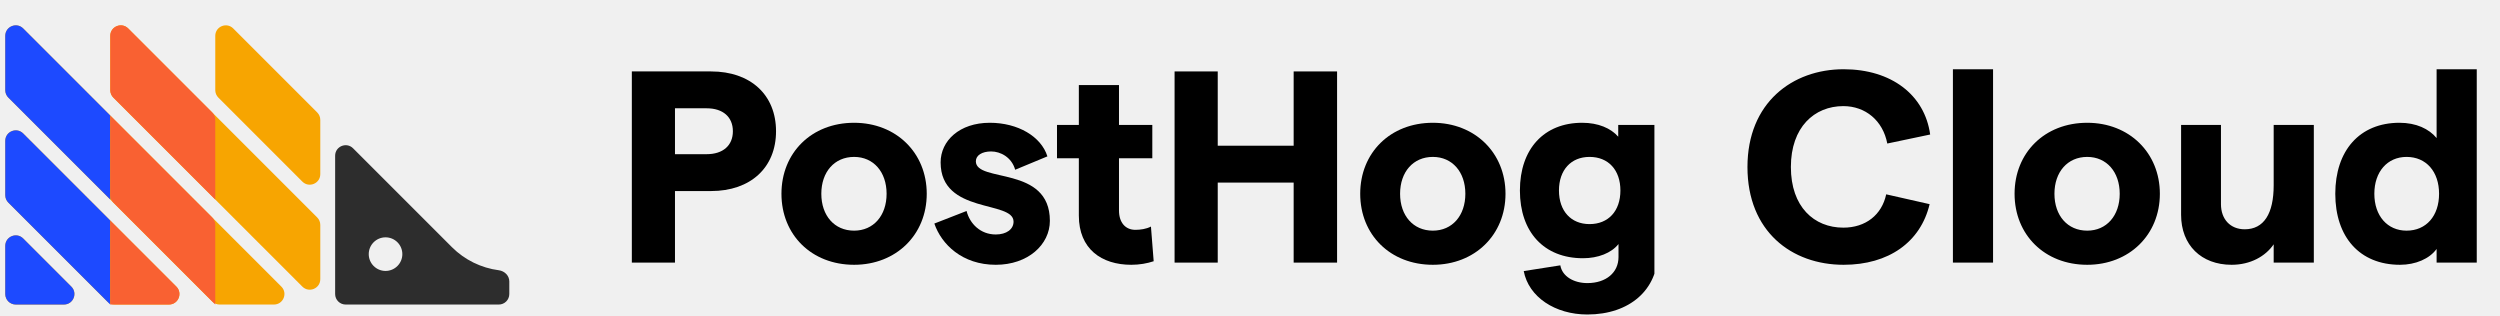
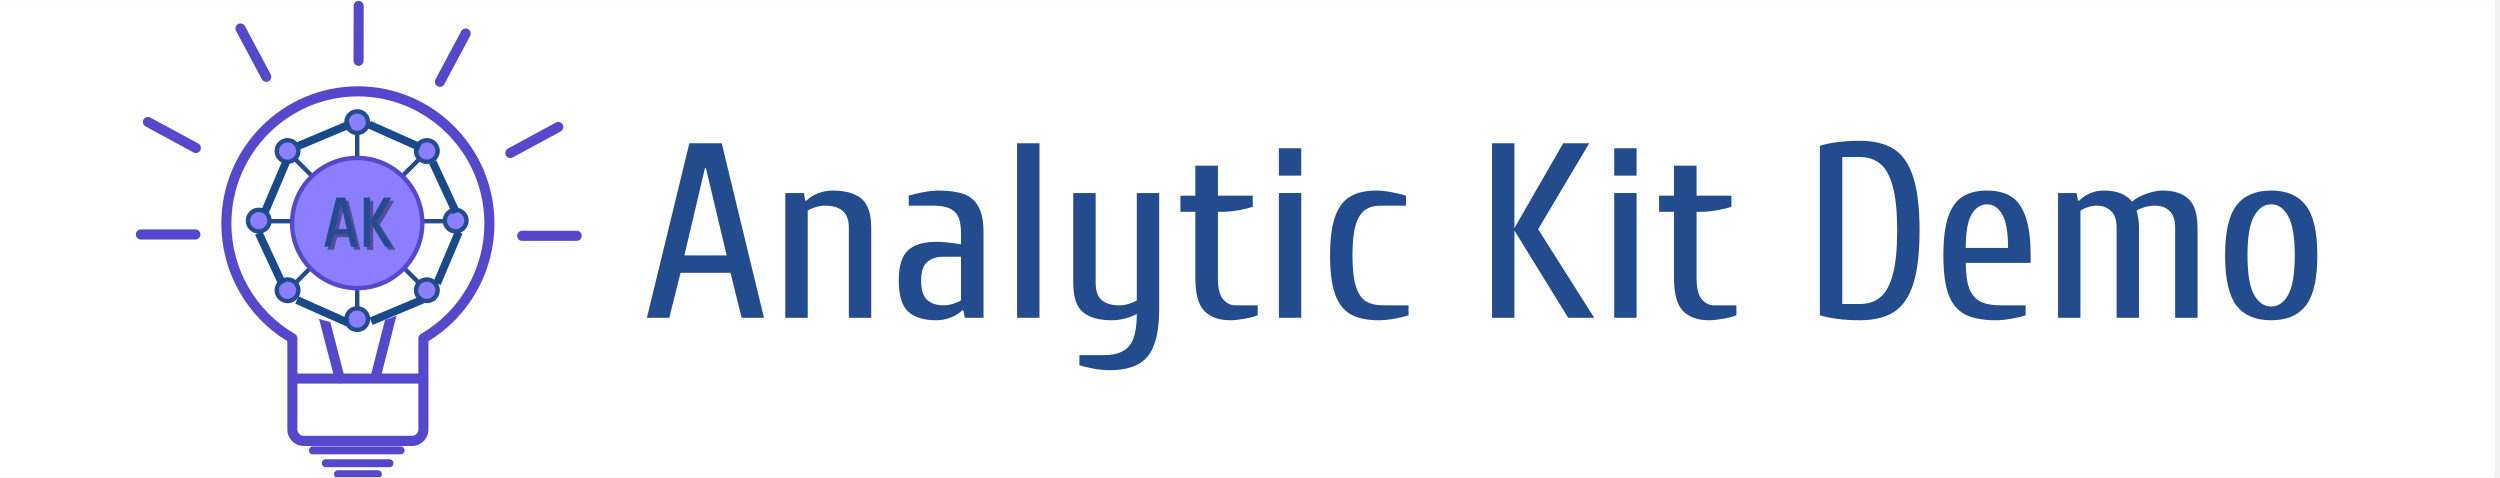
- <svg xmlns="http://www.w3.org/2000/svg" width="238" height="30" viewBox="0 0 238 30" fill="none">
-   <g clip-path="url(#clip0)">
-     <g clip-path="url(#clip1)">
-       <path d="M11.391 17.206C11.023 17.943 9.971 17.943 9.603 17.206L8.721 15.443C8.58 15.162 8.58 14.83 8.721 14.549L9.603 12.786C9.971 12.049 11.023 12.049 11.391 12.786L12.273 14.549C12.414 14.83 12.414 15.162 12.273 15.443L11.391 17.206Z" fill="#1D4AFF" />
-       <path d="M11.391 27.203C11.023 27.94 9.971 27.94 9.603 27.203L8.721 25.44C8.58 25.159 8.58 24.827 8.721 24.546L9.603 22.783C9.971 22.046 11.023 22.046 11.391 22.783L12.273 24.546C12.414 24.827 12.414 25.159 12.273 25.44L11.391 27.203Z" fill="#1D4AFF" />
-       <path d="M0.5 23.408C0.5 22.517 1.577 22.071 2.207 22.701L6.79 27.285C7.42 27.915 6.974 28.992 6.083 28.992H1.5C0.948 28.992 0.5 28.544 0.5 27.992V23.408ZM0.5 18.58C0.5 18.846 0.605 19.1 0.793 19.288L10.204 28.699C10.392 28.886 10.646 28.992 10.911 28.992H16.08C16.971 28.992 17.418 27.915 16.788 27.285L2.207 12.704C1.577 12.074 0.5 12.52 0.5 13.411V18.58ZM0.5 8.583C0.5 8.849 0.605 9.103 0.793 9.29L20.201 28.699C20.389 28.886 20.643 28.992 20.908 28.992H26.077C26.968 28.992 27.415 27.915 26.785 27.285L2.207 2.707C1.577 2.077 0.5 2.523 0.5 3.414V8.583ZM10.497 8.583C10.497 8.849 10.602 9.103 10.79 9.29L28.784 27.285C29.414 27.915 30.491 27.468 30.491 26.577V21.408C30.491 21.143 30.386 20.889 30.198 20.701L12.204 2.707C11.574 2.077 10.497 2.523 10.497 3.414V8.583ZM22.201 2.707C21.571 2.077 20.494 2.523 20.494 3.414V8.583C20.494 8.849 20.599 9.103 20.787 9.29L28.784 17.288C29.414 17.918 30.491 17.471 30.491 16.58V11.411C30.491 11.146 30.386 10.892 30.198 10.704L22.201 2.707Z" fill="#F7A501" />
-       <path d="M43.025 23.531L33.612 14.118C32.982 13.488 31.905 13.934 31.905 14.825V27.992C31.905 28.544 32.353 28.992 32.905 28.992H47.486C48.038 28.992 48.486 28.544 48.486 27.992V26.793C48.486 26.24 48.036 25.799 47.488 25.728C45.808 25.509 44.236 24.741 43.025 23.531ZM36.704 25.793C35.821 25.793 35.104 25.076 35.104 24.193C35.104 23.31 35.821 22.594 36.704 22.594C37.587 22.594 38.303 23.31 38.303 24.193C38.303 25.076 37.587 25.793 36.704 25.793Z" fill="#2D2D2D" />
-       <path d="M0.5 27.992C0.5 28.544 0.948 28.992 1.5 28.992H6.083C6.974 28.992 7.42 27.915 6.79 27.285L2.207 22.701C1.577 22.071 0.5 22.517 0.5 23.408V27.992Z" fill="#1D4AFF" />
-       <path d="M10.497 10.997L2.207 2.707C1.577 2.077 0.5 2.523 0.5 3.414V8.583C0.5 8.849 0.605 9.103 0.793 9.29L10.497 18.995V10.997Z" fill="#1D4AFF" />
-       <path d="M2.207 12.704C1.577 12.074 0.5 12.52 0.5 13.411V18.58C0.5 18.846 0.605 19.1 0.793 19.288L10.497 28.992V20.994L2.207 12.704Z" fill="#1D4AFF" />
-       <path d="M20.494 11.411C20.494 11.146 20.389 10.892 20.201 10.704L12.204 2.707C11.574 2.077 10.497 2.523 10.497 3.414V8.583C10.497 8.849 10.602 9.103 10.79 9.29L20.494 18.995V11.411Z" fill="#F96132" />
-       <path d="M10.497 28.992H16.081C16.971 28.992 17.418 27.915 16.788 27.285L10.497 20.994V28.992Z" fill="#F96132" />
-       <path d="M10.497 10.997V18.58C10.497 18.846 10.602 19.1 10.79 19.288L20.494 28.992V21.408C20.494 21.143 20.389 20.889 20.201 20.701L10.497 10.997Z" fill="#F96132" />
-     </g>
-     <path d="M60.15 25H64.258V18.188H67.69C71.46 18.188 73.878 15.952 73.878 12.494C73.878 9.036 71.46 6.8 67.69 6.8H60.15V25ZM64.258 14.678V10.31H67.274C68.834 10.31 69.77 11.142 69.77 12.494C69.77 13.846 68.834 14.678 67.274 14.678H64.258Z" fill="black" />
-     <path d="M81.31 25.208C85.314 25.208 88.226 22.348 88.226 18.448C88.226 14.548 85.314 11.688 81.31 11.688C77.254 11.688 74.394 14.548 74.394 18.448C74.394 22.348 77.254 25.208 81.31 25.208ZM78.19 18.448C78.19 16.368 79.438 14.938 81.31 14.938C83.156 14.938 84.404 16.368 84.404 18.448C84.404 20.528 83.156 21.958 81.31 21.958C79.438 21.958 78.19 20.528 78.19 18.448Z" fill="black" />
-     <path d="M94.799 25.208C97.868 25.208 99.948 23.284 99.948 21.022C99.948 15.718 92.901 17.434 92.901 15.354C92.901 14.782 93.499 14.418 94.358 14.418C95.242 14.418 96.308 14.964 96.645 16.16L99.713 14.886C99.115 12.988 96.906 11.688 94.228 11.688C91.341 11.688 89.547 13.404 89.547 15.458C89.547 20.424 96.49 19.046 96.49 21.1C96.49 21.828 95.814 22.322 94.799 22.322C93.344 22.322 92.329 21.308 92.017 20.086L88.95 21.282C89.626 23.258 91.602 25.208 94.799 25.208Z" fill="black" />
-     <path d="M109.83 24.87L109.57 21.568C109.128 21.802 108.556 21.88 108.088 21.88C107.152 21.88 106.528 21.204 106.528 20.034V15.068H109.7V11.896H106.528V8.1H102.706V11.896H100.626V15.068H102.706V20.528C102.706 23.7 104.864 25.208 107.698 25.208C108.478 25.208 109.206 25.078 109.83 24.87Z" fill="black" />
-     <path d="M123.156 6.8V13.872H115.928V6.8H111.82V25H115.928V17.382H123.156V25H127.29V6.8H123.156Z" fill="black" />
-     <path d="M136.408 25.208C140.412 25.208 143.324 22.348 143.324 18.448C143.324 14.548 140.412 11.688 136.408 11.688C132.352 11.688 129.492 14.548 129.492 18.448C129.492 22.348 132.352 25.208 136.408 25.208ZM133.288 18.448C133.288 16.368 134.536 14.938 136.408 14.938C138.254 14.938 139.502 16.368 139.502 18.448C139.502 20.528 138.254 21.958 136.408 21.958C134.536 21.958 133.288 20.528 133.288 18.448Z" fill="black" />
-     <path d="M150.701 24.584C152.131 24.584 153.405 24.09 154.081 23.232V24.48C154.081 25.936 152.911 26.95 151.117 26.95C149.843 26.95 148.725 26.326 148.543 25.26L145.059 25.806C145.527 28.276 148.049 29.94 151.117 29.94C155.147 29.94 157.825 27.574 157.825 24.064V11.896H154.055V13.014C153.353 12.208 152.157 11.688 150.623 11.688C146.983 11.688 144.695 14.184 144.695 18.136C144.695 22.088 146.983 24.584 150.701 24.584ZM148.413 18.136C148.413 16.186 149.557 14.938 151.325 14.938C153.119 14.938 154.263 16.186 154.263 18.136C154.263 20.086 153.119 21.334 151.325 21.334C149.557 21.334 148.413 20.086 148.413 18.136Z" fill="black" />
-   </g>
-   <path d="M175.51 25.208C179.8 25.208 182.842 23.05 183.7 19.436L179.566 18.5C179.15 20.45 177.616 21.672 175.484 21.672C172.702 21.672 170.492 19.696 170.492 15.9C170.492 12.104 172.728 10.102 175.484 10.102C177.59 10.102 179.254 11.48 179.67 13.664L183.752 12.806C183.232 9.036 180.06 6.592 175.51 6.592C170.648 6.592 166.358 9.764 166.358 15.9C166.358 22.036 170.57 25.208 175.51 25.208ZM185.917 25H189.739V6.592H185.917V25ZM198.703 25.208C202.707 25.208 205.619 22.348 205.619 18.448C205.619 14.548 202.707 11.688 198.703 11.688C194.647 11.688 191.787 14.548 191.787 18.448C191.787 22.348 194.647 25.208 198.703 25.208ZM195.583 18.448C195.583 16.368 196.831 14.938 198.703 14.938C200.549 14.938 201.797 16.368 201.797 18.448C201.797 20.528 200.549 21.958 198.703 21.958C196.831 21.958 195.583 20.528 195.583 18.448ZM220.276 11.896H216.454V17.642C216.454 20.346 215.518 21.828 213.698 21.828C212.32 21.828 211.436 20.866 211.436 19.436V11.896H207.64V20.45C207.64 23.336 209.564 25.208 212.45 25.208C214.244 25.208 215.674 24.402 216.454 23.258V25H220.276V11.896ZM228.481 25.208C229.963 25.208 231.289 24.636 231.965 23.7V25H235.787V6.592H231.965V13.144C231.237 12.26 230.015 11.688 228.429 11.688C224.633 11.688 222.319 14.34 222.319 18.448C222.319 22.556 224.633 25.208 228.481 25.208ZM226.037 18.448C226.037 16.342 227.285 14.938 229.105 14.938C230.977 14.938 232.199 16.342 232.199 18.448C232.199 20.554 230.977 21.958 229.105 21.958C227.285 21.958 226.037 20.554 226.037 18.448Z" fill="black" />
+ <svg xmlns="http://www.w3.org/2000/svg" width="314" zoomAndPan="magnify" viewBox="0 0 235.5 45" height="60" preserveAspectRatio="xMidYMid meet" version="1.0">
  <defs>
-     <clipPath id="clip0">
-       <rect width="157" height="30" fill="white" transform="translate(0.5)" />
-     </clipPath>
-     <clipPath id="clip1">
-       <rect width="50" height="30" fill="white" transform="translate(0.5)" />
+     <g />
+     <clipPath id="e8af2179a1">
+       <path d="M 0 0.047 L 235 0.047 L 235 44.953 L 0 44.953 Z M 0 0.047 " clip-rule="nonzero" />
+     </clipPath>
+     <clipPath id="eb86e8af87">
+       <path d="M 31.516 26.43 L 36.016 26.43 L 36.016 30.93 L 31.516 30.93 Z M 31.516 26.43 " clip-rule="nonzero" />
+     </clipPath>
+     <clipPath id="107fb3db5c">
+       <path d="M 20 8 L 47 8 L 47 42.047 L 20 42.047 Z M 20 8 " clip-rule="nonzero" />
+     </clipPath>
+     <clipPath id="e7185ad909">
+       <path d="M 12.797 21 L 19 21 L 19 23 L 12.797 23 Z M 12.797 21 " clip-rule="nonzero" />
+     </clipPath>
+     <clipPath id="80fb57751d">
+       <path d="M 48 21 L 54.797 21 L 54.797 23 L 48 23 Z M 48 21 " clip-rule="nonzero" />
+     </clipPath>
+     <clipPath id="5a88be25d6">
+       <path d="M 33 0.047 L 35 0.047 L 35 7 L 33 7 Z M 33 0.047 " clip-rule="nonzero" />
+     </clipPath>
+     <clipPath id="bf85e50d8a">
+       <path d="M 23.188 10.32 L 43.438 10.32 L 43.438 30.57 L 23.188 30.57 Z M 23.188 10.32 " clip-rule="nonzero" />
+     </clipPath>
+     <clipPath id="d73200ac6d">
+       <path d="M 32 10.285 L 35 10.285 L 35 13 L 32 13 Z M 32 10.285 " clip-rule="nonzero" />
+     </clipPath>
+     <clipPath id="fa2ccea2d6">
+       <path d="M 32 29 L 35 29 L 35 31.285 L 32 31.285 Z M 32 29 " clip-rule="nonzero" />
+     </clipPath>
+     <clipPath id="1e3cb5fd0c">
+       <path d="M 32 28 L 35 28 L 35 31.285 L 32 31.285 Z M 32 28 " clip-rule="nonzero" />
+     </clipPath>
+     <clipPath id="d1ada575dc">
+       <path d="M 41 19 L 44.148 19 L 44.148 23 L 41 23 Z M 41 19 " clip-rule="nonzero" />
+     </clipPath>
+     <clipPath id="f6f1799c91">
+       <path d="M 23.148 19 L 26 19 L 26 22 L 23.148 22 Z M 23.148 19 " clip-rule="nonzero" />
+     </clipPath>
+     <clipPath id="abd157ec16">
+       <path d="M 23.148 19 L 26 19 L 26 23 L 23.148 23 Z M 23.148 19 " clip-rule="nonzero" />
+     </clipPath>
+     <clipPath id="94868a7fe3">
+       <path d="M 30 43 L 38 43 L 38 44.953 L 30 44.953 Z M 30 43 " clip-rule="nonzero" />
+     </clipPath>
+     <clipPath id="772c7a8350">
+       <path d="M 31 44 L 36 44 L 36 44.953 L 31 44.953 Z M 31 44 " clip-rule="nonzero" />
+     </clipPath>
+     <clipPath id="16779e5b08">
+       <path d="M 28.43 15.82 L 38.93 15.82 L 38.93 26.32 L 28.43 26.32 Z M 28.43 15.82 " clip-rule="nonzero" />
    </clipPath>
  </defs>
+   <g clip-path="url(#e8af2179a1)">
+     <path fill="#ffffff" d="M 0 0.047 L 235.5 0.047 L 235.5 45.047 L 0 45.047 Z M 0 0.047 " fill-opacity="1" fill-rule="nonzero" />
+     <path fill="#ffffff" d="M 0 0.047 L 235.5 0.047 L 235.5 45.047 L 0 45.047 Z M 0 0.047 " fill-opacity="1" fill-rule="nonzero" />
+   </g>
+   <g clip-path="url(#eb86e8af87)">
+     <path fill="#ffffff" d="M 31.516 26.43 L 36.016 26.43 L 36.016 30.93 L 31.516 30.93 L 31.516 26.43 " fill-opacity="1" fill-rule="nonzero" />
+   </g>
+   <path fill="#5648cc" d="M 32 36.105 C 31.793 36.105 31.598 35.965 31.543 35.75 C 31.535 35.719 30.672 32.449 29.957 29.664 C 29.891 29.406 30.047 29.148 30.301 29.082 C 30.555 29.016 30.812 29.168 30.879 29.426 C 31.59 32.211 32.453 35.473 32.461 35.504 C 32.527 35.762 32.379 36.02 32.125 36.09 C 32.082 36.102 32.043 36.105 32 36.105 " fill-opacity="1" fill-rule="nonzero" />
+   <path fill="#5648cc" d="M 35.375 36.031 C 35.336 36.031 35.293 36.027 35.254 36.02 C 35 35.953 34.848 35.691 34.914 35.438 L 36.461 29.387 C 36.523 29.133 36.785 28.98 37.039 29.043 C 37.293 29.109 37.445 29.371 37.379 29.625 L 35.832 35.676 C 35.777 35.891 35.586 36.031 35.375 36.031 " fill-opacity="1" fill-rule="nonzero" />
+   <g clip-path="url(#107fb3db5c)">
+     <path fill="#5648cc" d="M 39.648 31.457 C 39.5 31.543 39.41 31.699 39.41 31.871 L 39.41 35.184 L 28.016 35.184 L 28.016 31.871 C 28.016 31.699 27.926 31.543 27.777 31.457 C 24.09 29.32 21.797 25.34 21.797 21.066 C 21.797 14.457 27.141 9.082 33.711 9.082 C 40.281 9.082 45.629 14.457 45.629 21.066 C 45.629 25.34 43.336 29.32 39.648 31.457 Z M 38.809 41.055 L 28.617 41.055 C 28.285 41.055 28.016 40.785 28.016 40.449 L 28.016 36.137 L 39.41 36.137 L 39.41 40.449 C 39.41 40.785 39.141 41.055 38.809 41.055 Z M 33.711 8.129 C 26.617 8.129 20.848 13.934 20.848 21.066 C 20.848 25.586 23.223 29.805 27.066 32.141 L 27.066 35.66 C 27.066 35.672 27.07 35.68 27.07 35.688 C 27.07 35.699 27.066 35.707 27.066 35.719 L 27.066 40.449 C 27.066 41.309 27.762 42.012 28.617 42.012 L 38.809 42.012 C 39.664 42.012 40.359 41.309 40.359 40.449 L 40.359 35.688 C 40.359 35.684 40.355 35.68 40.355 35.672 C 40.355 35.668 40.359 35.664 40.359 35.66 L 40.359 32.141 C 44.203 29.805 46.578 25.586 46.578 21.066 C 46.578 13.934 40.805 8.129 33.711 8.129 " fill-opacity="1" fill-rule="nonzero" />
+   </g>
+   <g clip-path="url(#e7185ad909)">
+     <path fill="#5648cc" d="M 18.406 22.566 L 13.273 22.566 C 13.012 22.566 12.797 22.352 12.797 22.086 C 12.797 21.824 13.012 21.609 13.273 21.609 L 18.406 21.609 C 18.668 21.609 18.879 21.824 18.879 22.086 C 18.879 22.352 18.668 22.566 18.406 22.566 " fill-opacity="1" fill-rule="nonzero" />
+   </g>
+   <g clip-path="url(#80fb57751d)">
+     <path fill="#5648cc" d="M 54.324 22.691 L 49.191 22.691 C 48.93 22.691 48.715 22.477 48.715 22.215 C 48.715 21.949 48.93 21.734 49.191 21.734 L 54.324 21.734 C 54.586 21.734 54.797 21.949 54.797 22.215 C 54.797 22.477 54.586 22.691 54.324 22.691 " fill-opacity="1" fill-rule="nonzero" />
+   </g>
+   <path fill="#5648cc" d="M 48.07 14.891 C 47.902 14.891 47.738 14.797 47.652 14.641 C 47.531 14.406 47.617 14.117 47.848 13.992 L 52.363 11.543 C 52.594 11.418 52.883 11.504 53.008 11.738 C 53.133 11.969 53.047 12.258 52.816 12.383 L 48.297 14.832 C 48.227 14.871 48.148 14.891 48.07 14.891 " fill-opacity="1" fill-rule="nonzero" />
+   <path fill="#5648cc" d="M 41.441 8.184 C 41.363 8.184 41.285 8.164 41.215 8.125 C 40.984 8 40.898 7.711 41.023 7.477 L 43.449 2.93 C 43.57 2.699 43.859 2.609 44.09 2.734 C 44.32 2.859 44.406 3.148 44.285 3.383 L 41.859 7.93 C 41.773 8.09 41.609 8.184 41.441 8.184 " fill-opacity="1" fill-rule="nonzero" />
+   <path fill="#5648cc" d="M 18.449 14.418 C 18.375 14.418 18.297 14.398 18.227 14.359 L 13.707 11.91 C 13.477 11.785 13.391 11.496 13.516 11.266 C 13.641 11.031 13.93 10.945 14.16 11.07 L 18.676 13.52 C 18.906 13.645 18.992 13.934 18.871 14.168 C 18.785 14.328 18.621 14.418 18.449 14.418 " fill-opacity="1" fill-rule="nonzero" />
+   <path fill="#5648cc" d="M 25.082 7.711 C 24.914 7.711 24.75 7.617 24.664 7.457 L 22.238 2.91 C 22.113 2.676 22.203 2.387 22.434 2.262 C 22.664 2.141 22.953 2.227 23.074 2.457 L 25.5 7.008 C 25.625 7.238 25.539 7.527 25.309 7.652 C 25.234 7.691 25.16 7.711 25.082 7.711 " fill-opacity="1" fill-rule="nonzero" />
+   <g clip-path="url(#5a88be25d6)">
+     <path fill="#5648cc" d="M 33.773 6.203 C 33.512 6.199 33.297 5.988 33.301 5.723 L 33.312 0.562 C 33.312 0.297 33.52 0.086 33.789 0.086 C 34.051 0.086 34.262 0.301 34.262 0.562 L 34.25 5.727 C 34.246 5.988 34.035 6.203 33.773 6.203 " fill-opacity="1" fill-rule="nonzero" />
+   </g>
+   <path fill="#5648cc" d="M 29.789 20.453 C 29.789 18.328 31.508 16.602 33.621 16.602 C 35.734 16.602 37.453 18.328 37.453 20.453 C 37.453 22.578 35.734 24.305 33.621 24.305 C 31.508 24.305 29.789 22.578 29.789 20.453 Z M 39.969 25.445 L 38.016 24.52 C 37.84 24.438 37.633 24.469 37.488 24.605 C 37.348 24.738 37.301 24.945 37.371 25.129 L 38.164 27.148 L 34.848 28.465 L 34.039 26.402 C 33.969 26.223 33.793 26.102 33.598 26.102 C 33.402 26.102 33.23 26.219 33.156 26.398 L 32.332 28.453 L 29.023 27.109 L 29.727 25.359 C 29.801 25.176 29.754 24.965 29.613 24.832 C 29.469 24.695 29.258 24.664 29.078 24.75 L 27.344 25.605 L 25.777 22.379 L 28.684 20.953 C 28.75 20.918 28.809 20.871 28.855 20.809 C 29.035 23.297 31.105 25.262 33.621 25.262 C 36.258 25.262 38.402 23.105 38.402 20.453 C 38.402 17.805 36.258 15.648 33.621 15.648 C 31.059 15.648 28.965 17.684 28.848 20.23 C 28.801 20.172 28.746 20.125 28.676 20.094 L 25.754 18.707 L 27.273 15.461 L 29.227 16.387 C 29.402 16.473 29.609 16.438 29.754 16.305 C 29.895 16.172 29.941 15.961 29.871 15.781 L 29.078 13.762 L 32.395 12.445 L 33.203 14.504 C 33.273 14.688 33.449 14.805 33.645 14.809 C 33.84 14.809 34.012 14.688 34.086 14.508 L 34.91 12.453 L 38.219 13.797 L 37.445 15.723 C 37.371 15.906 37.418 16.117 37.562 16.25 C 37.707 16.387 37.918 16.418 38.094 16.328 L 39.898 15.441 L 41.465 18.664 L 38.703 20.023 C 38.539 20.102 38.438 20.273 38.438 20.453 C 38.438 20.637 38.543 20.805 38.711 20.883 L 41.488 22.203 Z M 42.324 21.543 L 40.008 20.445 L 42.309 19.312 C 42.543 19.199 42.641 18.91 42.527 18.676 L 40.543 14.594 C 40.488 14.48 40.391 14.395 40.273 14.352 C 40.152 14.312 40.023 14.32 39.91 14.375 L 38.789 14.926 L 39.277 13.715 C 39.375 13.469 39.258 13.191 39.012 13.09 L 34.824 11.391 C 34.582 11.293 34.305 11.41 34.207 11.656 L 33.652 13.043 L 33.105 11.648 C 33.008 11.406 32.73 11.285 32.488 11.383 L 28.289 13.047 C 28.172 13.094 28.074 13.188 28.027 13.301 C 27.977 13.418 27.973 13.551 28.02 13.668 L 28.547 15.012 L 27.25 14.395 C 27.133 14.34 27.004 14.336 26.887 14.375 C 26.766 14.422 26.672 14.508 26.617 14.625 L 24.691 18.73 C 24.578 18.969 24.68 19.254 24.918 19.367 L 27.379 20.531 L 24.934 21.734 C 24.699 21.848 24.602 22.133 24.715 22.371 L 26.699 26.453 C 26.812 26.688 27.098 26.785 27.332 26.672 L 28.383 26.156 L 27.965 27.195 C 27.918 27.312 27.922 27.445 27.969 27.562 C 28.02 27.676 28.113 27.77 28.23 27.816 L 32.418 29.52 C 32.535 29.566 32.664 29.562 32.781 29.516 C 32.895 29.465 32.988 29.371 33.035 29.254 L 33.594 27.867 L 34.137 29.258 C 34.211 29.445 34.391 29.562 34.582 29.562 C 34.637 29.562 34.695 29.551 34.754 29.527 L 38.953 27.859 C 39.199 27.762 39.32 27.484 39.223 27.242 L 38.695 25.898 L 39.992 26.516 C 40.109 26.566 40.238 26.574 40.355 26.531 C 40.477 26.488 40.57 26.398 40.625 26.285 L 42.551 22.176 C 42.664 21.938 42.562 21.652 42.324 21.543 " fill-opacity="1" fill-rule="nonzero" />
+   <g clip-path="url(#bf85e50d8a)">
+     <path fill="#ffffff" d="M 33.312 10.32 C 27.719 10.32 23.188 14.855 23.188 20.445 C 23.188 26.039 27.719 30.57 33.312 30.57 C 38.902 30.57 43.438 26.039 43.438 20.445 C 43.438 14.855 38.902 10.32 33.312 10.32 " fill-opacity="1" fill-rule="nonzero" />
+   </g>
+   <path stroke-linecap="butt" transform="matrix(0.0083004, 0, 0, -0.0083004, 16.00161, 38.67133)" fill="none" stroke-linejoin="round" d="M 2126.023 3150.198 L 2126.023 1147.281 " stroke="#224c8d" stroke-width="50" stroke-opacity="1" stroke-miterlimit="10" />
+   <path stroke-linecap="butt" transform="matrix(0.0083004, 0, 0, -0.0083004, 16.00161, 38.67133)" fill="none" stroke-linejoin="round" d="M 1124.564 2148.74 L 3127.481 2148.74 " stroke="#224c8d" stroke-width="50" stroke-opacity="1" stroke-miterlimit="10" />
+   <path stroke-linecap="butt" transform="matrix(0.0083004, 0, 0, -0.0083004, 16.00161, 38.67133)" fill-opacity="1" fill="#8b7eff" fill-rule="nonzero" stroke-linejoin="round" d="M 1417.754 1440.471 L 2834.291 2857.008 " stroke="#224c8d" stroke-width="50" stroke-opacity="1" stroke-miterlimit="10" />
+   <path stroke-linecap="butt" transform="matrix(0.0083004, 0, 0, -0.0083004, 16.00161, 38.67133)" fill-opacity="1" fill="#8b7eff" fill-rule="nonzero" stroke-linejoin="round" d="M 1417.754 2857.008 L 2834.291 1440.471 " stroke="#224c8d" stroke-width="50" stroke-opacity="1" stroke-miterlimit="10" />
+   <path fill="#8b7eff" d="M 33.648 27.145 C 30.266 27.145 27.516 24.391 27.516 21.012 C 27.516 17.629 30.266 14.879 33.648 14.879 C 37.031 14.879 39.781 17.629 39.781 21.012 C 39.781 24.391 37.031 27.145 33.648 27.145 " fill-opacity="1" fill-rule="nonzero" />
+   <path fill="#5648cc" d="M 33.648 14.668 C 30.152 14.668 27.309 17.512 27.309 21.012 C 27.309 24.508 30.152 27.352 33.648 27.352 C 37.145 27.352 39.988 24.508 39.988 21.012 C 39.988 17.512 37.145 14.668 33.648 14.668 Z M 33.648 15.086 C 36.922 15.086 39.574 17.738 39.574 21.012 C 39.574 24.281 36.922 26.934 33.648 26.934 C 30.375 26.934 27.723 24.281 27.723 21.012 C 27.723 17.738 30.375 15.086 33.648 15.086 " fill-opacity="1" fill-rule="nonzero" />
+   <g clip-path="url(#d73200ac6d)">
+     <path fill="#8b7eff" d="M 32.633 11.508 C 32.633 10.945 33.086 10.488 33.648 10.488 C 34.211 10.488 34.664 10.945 34.664 11.508 C 34.664 12.07 34.211 12.523 33.648 12.523 C 33.086 12.523 32.633 12.07 32.633 11.508 " fill-opacity="1" fill-rule="nonzero" />
+     <path stroke-linecap="butt" transform="matrix(0.0083004, 0, 0, -0.0083004, 16.00161, 38.67133)" fill="none" stroke-linejoin="round" d="M 2003.664 3272.557 C 2003.664 3340.324 2058.255 3395.386 2126.023 3395.386 C 2193.79 3395.386 2248.381 3340.324 2248.381 3272.557 C 2248.381 3204.789 2193.79 3150.198 2126.023 3150.198 C 2058.255 3150.198 2003.664 3204.789 2003.664 3272.557 Z M 2003.664 3272.557 " stroke="#224c8d" stroke-width="50" stroke-opacity="1" stroke-miterlimit="10" />
+   </g>
+   <g clip-path="url(#fa2ccea2d6)">
+     <path fill="#8b7eff" d="M 32.633 30.059 C 32.633 29.496 33.086 29.043 33.648 29.043 C 34.211 29.043 34.664 29.496 34.664 30.059 C 34.664 30.621 34.211 31.074 33.648 31.074 C 33.086 31.074 32.633 30.621 32.633 30.059 " fill-opacity="1" fill-rule="nonzero" />
+   </g>
+   <g clip-path="url(#1e3cb5fd0c)">
+     <path stroke-linecap="butt" transform="matrix(0.0083004, 0, 0, -0.0083004, 16.00161, 38.67133)" fill="none" stroke-linejoin="round" d="M 2003.664 1037.629 C 2003.664 1105.397 2058.255 1159.988 2126.023 1159.988 C 2193.79 1159.988 2248.381 1105.397 2248.381 1037.629 C 2248.381 969.861 2193.79 915.27 2126.023 915.27 C 2058.255 915.27 2003.664 969.861 2003.664 1037.629 Z M 2003.664 1037.629 " stroke="#224c8d" stroke-width="50" stroke-opacity="1" stroke-miterlimit="10" />
+   </g>
+   <path fill="#8b7eff" d="M 42.926 19.766 C 43.484 19.766 43.941 20.223 43.941 20.781 C 43.941 21.344 43.484 21.801 42.926 21.801 C 42.363 21.801 41.906 21.344 41.906 20.781 C 41.906 20.223 42.363 19.766 42.926 19.766 " fill-opacity="1" fill-rule="nonzero" />
+   <g clip-path="url(#d1ada575dc)">
+     <path stroke-linecap="butt" transform="matrix(0.0083004, 0, 0, -0.0083004, 16.00161, 38.67133)" fill="none" stroke-linejoin="round" d="M 3243.722 2277.687 C 3311.019 2277.687 3366.08 2222.625 3366.08 2155.328 C 3366.08 2087.56 3311.019 2032.499 3243.722 2032.499 C 3175.954 2032.499 3120.892 2087.56 3120.892 2155.328 C 3120.892 2222.625 3175.954 2277.687 3243.722 2277.687 Z M 3243.722 2277.687 " stroke="#224c8d" stroke-width="50" stroke-opacity="1" stroke-miterlimit="10" />
+   </g>
+   <g clip-path="url(#f6f1799c91)">
+     <path fill="#8b7eff" d="M 24.371 19.766 C 24.934 19.766 25.391 20.223 25.391 20.781 C 25.391 21.344 24.934 21.801 24.371 21.801 C 23.812 21.801 23.355 21.344 23.355 20.781 C 23.355 20.223 23.812 19.766 24.371 19.766 " fill-opacity="1" fill-rule="nonzero" />
+   </g>
+   <g clip-path="url(#abd157ec16)">
+     <path stroke-linecap="butt" transform="matrix(0.0083004, 0, 0, -0.0083004, 16.00161, 38.67133)" fill="none" stroke-linejoin="round" d="M 1008.324 2277.687 C 1076.091 2277.687 1131.153 2222.625 1131.153 2155.328 C 1131.153 2087.56 1076.091 2032.499 1008.324 2032.499 C 941.026 2032.499 885.965 2087.56 885.965 2155.328 C 885.965 2222.625 941.026 2277.687 1008.324 2277.687 Z M 1008.324 2277.687 " stroke="#224c8d" stroke-width="50" stroke-opacity="1" stroke-miterlimit="10" />
+   </g>
+   <path fill="#8b7eff" d="M 39.488 13.504 C 39.887 13.109 40.527 13.109 40.926 13.504 C 41.324 13.902 41.324 14.547 40.926 14.941 C 40.527 15.34 39.887 15.34 39.488 14.941 C 39.09 14.547 39.09 13.902 39.488 13.504 " fill-opacity="1" fill-rule="nonzero" />
+   <path stroke-linecap="butt" transform="matrix(0.0083004, 0, 0, -0.0083004, 16.00161, 38.67133)" fill="none" stroke-linejoin="round" d="M 2829.585 3032.075 C 2877.587 3079.606 2954.767 3079.606 3002.769 3032.075 C 3050.772 2984.073 3050.772 2906.422 3002.769 2858.89 C 2954.767 2810.888 2877.587 2810.888 2829.585 2858.89 C 2781.583 2906.422 2781.583 2984.073 2829.585 3032.075 Z M 2829.585 3032.075 " stroke="#224c8d" stroke-width="50" stroke-opacity="1" stroke-miterlimit="10" />
+   <path fill="#8b7eff" d="M 26.371 26.621 C 26.766 26.227 27.41 26.227 27.809 26.621 C 28.207 27.02 28.207 27.664 27.809 28.059 C 27.41 28.457 26.766 28.457 26.371 28.059 C 25.973 27.664 25.973 27.02 26.371 26.621 " fill-opacity="1" fill-rule="nonzero" />
+   <path stroke-linecap="butt" transform="matrix(0.0083004, 0, 0, -0.0083004, 16.00161, 38.67133)" fill="none" stroke-linejoin="round" d="M 1249.276 1451.766 C 1296.808 1499.298 1374.458 1499.298 1422.46 1451.766 C 1470.463 1403.764 1470.463 1326.113 1422.46 1278.582 C 1374.458 1230.579 1296.808 1230.579 1249.276 1278.582 C 1201.274 1326.113 1201.274 1403.764 1249.276 1451.766 Z M 1249.276 1451.766 " stroke="#224c8d" stroke-width="50" stroke-opacity="1" stroke-miterlimit="10" />
+   <path fill="#8b7eff" d="M 26.371 14.941 C 25.973 14.547 25.973 13.902 26.371 13.504 C 26.766 13.109 27.41 13.109 27.809 13.504 C 28.207 13.902 28.207 14.547 27.809 14.941 C 27.41 15.34 26.766 15.34 26.371 14.941 " fill-opacity="1" fill-rule="nonzero" />
+   <path stroke-linecap="butt" transform="matrix(0.0083004, 0, 0, -0.0083004, 16.00161, 38.67133)" fill="none" stroke-linejoin="round" d="M 1249.276 2858.89 C 1201.274 2906.422 1201.274 2984.073 1249.276 3032.075 C 1296.808 3079.606 1374.458 3079.606 1422.46 3032.075 C 1470.463 2984.073 1470.463 2906.422 1422.46 2858.89 C 1374.458 2810.888 1296.808 2810.888 1249.276 2858.89 Z M 1249.276 2858.89 " stroke="#224c8d" stroke-width="50" stroke-opacity="1" stroke-miterlimit="10" />
+   <path fill="#8b7eff" d="M 39.488 28.059 C 39.09 27.664 39.09 27.02 39.488 26.621 C 39.887 26.227 40.527 26.227 40.926 26.621 C 41.324 27.02 41.324 27.664 40.926 28.059 C 40.527 28.457 39.887 28.457 39.488 28.059 " fill-opacity="1" fill-rule="nonzero" />
+   <path stroke-linecap="butt" transform="matrix(0.0083004, 0, 0, -0.0083004, 16.00161, 38.67133)" fill="none" stroke-linejoin="round" d="M 2829.585 1278.582 C 2781.583 1326.113 2781.583 1403.764 2829.585 1451.766 C 2877.587 1499.298 2954.767 1499.298 3002.769 1451.766 C 3050.772 1403.764 3050.772 1326.113 3002.769 1278.582 C 2954.767 1230.579 2877.587 1230.579 2829.585 1278.582 Z M 2829.585 1278.582 " stroke="#224c8d" stroke-width="50" stroke-opacity="1" stroke-miterlimit="10" />
+   <path fill="#8b7eff" d="M 33.648 25.719 C 31.062 25.719 28.961 23.617 28.961 21.031 C 28.961 18.449 31.062 16.348 33.648 16.348 C 36.23 16.348 38.336 18.449 38.336 21.031 C 38.336 23.617 36.23 25.719 33.648 25.719 " fill-opacity="1" fill-rule="nonzero" />
+   <path fill="#5648cc" d="M 33.648 16.141 C 30.949 16.141 28.754 18.336 28.754 21.031 C 28.754 23.73 30.949 25.926 33.648 25.926 C 36.348 25.926 38.543 23.73 38.543 21.031 C 38.543 18.336 36.348 16.141 33.648 16.141 Z M 33.648 16.555 C 36.121 16.555 38.129 18.559 38.129 21.031 C 38.129 23.508 36.121 25.512 33.648 25.512 C 31.176 25.512 29.168 23.508 29.168 21.031 C 29.168 18.559 31.176 16.555 33.648 16.555 " fill-opacity="1" fill-rule="nonzero" />
+   <path stroke-linecap="butt" transform="matrix(0.0083004, 0, 0, -0.0083004, 16.00161, 38.67133)" fill="none" stroke-linejoin="round" d="M 2399.918 2125.209 C 2399.918 1826.842 2277.088 1585.419 2126.023 1585.419 C 1974.957 1585.419 1852.128 1826.842 1852.128 2125.209 C 1852.128 2423.105 1974.957 2664.528 2126.023 2664.528 C 2277.088 2664.528 2399.918 2423.105 2399.918 2125.209 Z M 2399.918 2125.209 " stroke="#224c8d" stroke-width="50" stroke-opacity="1" stroke-miterlimit="10" />
+   <path stroke-linecap="butt" transform="matrix(0.0083004, 0, 0, -0.0083004, 16.00161, 38.67133)" fill="none" stroke-linejoin="round" d="M 2126.023 1851.314 C 1828.126 1851.314 1586.233 1973.673 1586.233 2125.209 C 1586.233 2276.275 1828.126 2398.634 2126.023 2398.634 C 2423.919 2398.634 2665.812 2276.275 2665.812 2125.209 C 2665.812 1973.673 2423.919 1851.314 2126.023 1851.314 Z M 2126.023 1851.314 " stroke="#224c8d" stroke-width="50" stroke-opacity="1" stroke-miterlimit="10" />
+   <path stroke-linecap="butt" transform="matrix(0.0083004, 0, 0, -0.0083004, 16.00161, 38.67133)" fill="none" stroke-linejoin="round" d="M 2126.023 2664.528 L 2126.023 1585.419 " stroke="#224c8d" stroke-width="50" stroke-opacity="1" stroke-miterlimit="10" />
+   <path stroke-linecap="butt" transform="matrix(0.0083004, 0, 0, -0.0083004, 16.00161, 38.67133)" fill="none" stroke-linejoin="round" d="M 1586.233 2125.209 L 2665.812 2125.209 " stroke="#224c8d" stroke-width="50" stroke-opacity="1" stroke-miterlimit="10" />
+   <path stroke-linecap="butt" transform="matrix(0.29735, -0.701486, 0.690525, 0.292704, 24.93394, 20.00786)" fill="none" stroke-linejoin="miter" d="M -0 -0 L 6.889 0.003 " stroke="#184989" stroke-width="1" stroke-opacity="1" stroke-miterlimit="4" />
+   <path stroke-linecap="butt" transform="matrix(0.29735, -0.701486, 0.690525, 0.292704, 41.16859, 26.6987)" fill="none" stroke-linejoin="miter" d="M -0.001 -0 L 6.893 0.001 " stroke="#184989" stroke-width="1" stroke-opacity="1" stroke-miterlimit="4" />
+   <path stroke-linecap="butt" transform="matrix(0.702625, -0.294647, 0.290043, 0.691647, 28.10266, 13.7407)" fill="none" stroke-linejoin="miter" d="M -0.002 0.001 L 6.892 0.001 " stroke="#184989" stroke-width="1" stroke-opacity="1" stroke-miterlimit="4" />
+   <path stroke-linecap="butt" transform="matrix(0.702625, -0.294647, 0.290043, 0.691647, 34.95138, 30.2628)" fill="none" stroke-linejoin="miter" d="M 0.003 -0 L 6.892 -0.002 " stroke="#184989" stroke-width="1" stroke-opacity="1" stroke-miterlimit="4" />
+   <path stroke-linecap="butt" transform="matrix(0.695891, 0.310217, -0.305369, 0.685018, 34.77783, 11.73877)" fill="none" stroke-linejoin="miter" d="M -0.001 -0 L 6.891 -0.002 " stroke="#184989" stroke-width="1" stroke-opacity="1" stroke-miterlimit="4" />
+   <path stroke-linecap="butt" transform="matrix(0.695891, 0.310217, -0.305369, 0.685018, 27.96836, 28.26087)" fill="none" stroke-linejoin="miter" d="M 0.001 0.001 L 6.893 -0.001 " stroke="#184989" stroke-width="1" stroke-opacity="1" stroke-miterlimit="4" />
+   <path stroke-linecap="butt" transform="matrix(0.320411, 0.691257, -0.680456, 0.315404, 40.75948, 15.26121)" fill="none" stroke-linejoin="miter" d="M -0 0.002 L 6.89 -0.002 " stroke="#184989" stroke-width="1" stroke-opacity="1" stroke-miterlimit="4" />
+   <path stroke-linecap="butt" transform="matrix(0.320411, 0.691257, -0.680456, 0.315404, 24.37261, 21.95204)" fill="none" stroke-linejoin="miter" d="M 0 0.002 L 6.891 -0.002 " stroke="#184989" stroke-width="1" stroke-opacity="1" stroke-miterlimit="4" />
+   <path stroke-linecap="round" transform="matrix(0.729114, 0, 0, 0.75, 29.1015, 42.42427)" fill="none" stroke-linejoin="miter" d="M 0.498 0.002 L 11.856 0.002 " stroke="#5648cc" stroke-width="1" stroke-opacity="1" stroke-miterlimit="4" />
+   <g clip-path="url(#94868a7fe3)">
+     <path stroke-linecap="round" transform="matrix(0.739726, 0, 0, 0.75, 30.31017, 43.6348)" fill="none" stroke-linejoin="miter" d="M 0.5 0.003 L 8.632 0.003 " stroke="#5648cc" stroke-width="1" stroke-opacity="1" stroke-miterlimit="4" />
+   </g>
+   <g clip-path="url(#772c7a8350)">
+     <path stroke-linecap="round" transform="matrix(0.744186, 0, 0, 0.75, 31.46456, 44.66805)" fill="none" stroke-linejoin="miter" d="M 0.499 -0 L 5.554 -0 " stroke="#5648cc" stroke-width="1" stroke-opacity="1" stroke-miterlimit="4" />
+   </g>
+   <g clip-path="url(#16779e5b08)">
+     <path fill="#8b7eff" d="M 33.68 15.82 C 30.781 15.82 28.43 18.172 28.43 21.07 C 28.43 23.969 30.781 26.32 33.68 26.32 C 36.582 26.32 38.93 23.969 38.93 21.07 C 38.93 18.172 36.582 15.82 33.68 15.82 " fill-opacity="1" fill-rule="nonzero" />
+   </g>
+   <g fill="#000000" fill-opacity="0.4">
+     <g transform="translate(30.71854, 23.53283)">
+       <g>
+         <path d="M 0.125 0 L 1.25 -4.625 L 2.109 -4.625 L 3.234 0 L 2.641 0 L 2.344 -1.188 L 1.031 -1.188 L 0.734 0 Z M 1.125 -1.656 L 2.25 -1.656 L 1.703 -3.969 L 1.672 -3.969 Z M 1.125 -1.656 " />
+       </g>
+     </g>
+   </g>
+   <g fill="#000000" fill-opacity="0.4">
+     <g transform="translate(34.09213, 23.53283)">
+       <g>
+         <path d="M 0.469 0 L 0.469 -4.625 L 1.062 -4.625 L 1.062 -2.375 L 2.344 -4.625 L 3.047 -4.625 L 1.688 -2.344 L 3.172 0 L 2.484 0 L 1.062 -2.312 L 1.062 0 Z M 0.469 0 " />
+       </g>
+     </g>
+   </g>
+   <g fill="#224c8d" fill-opacity="1">
+     <g transform="translate(30.42616, 23.24045)">
+       <g>
+         <path d="M 0.125 0 L 1.25 -4.625 L 2.109 -4.625 L 3.234 0 L 2.641 0 L 2.344 -1.188 L 1.031 -1.188 L 0.734 0 Z M 1.125 -1.656 L 2.25 -1.656 L 1.703 -3.969 L 1.672 -3.969 Z M 1.125 -1.656 " />
+       </g>
+     </g>
+   </g>
+   <g fill="#224c8d" fill-opacity="1">
+     <g transform="translate(33.79974, 23.24045)">
+       <g>
+         <path d="M 0.469 0 L 0.469 -4.625 L 1.062 -4.625 L 1.062 -2.375 L 2.344 -4.625 L 3.047 -4.625 L 1.688 -2.344 L 3.172 0 L 2.484 0 L 1.062 -2.312 L 1.062 0 Z M 0.469 0 " />
+       </g>
+     </g>
+   </g>
+   <g fill="#224c8d" fill-opacity="1">
+     <g transform="translate(60.46839, 29.93444)">
+       <g>
+         <path d="M 0.469 0 L 4.469 -16.438 L 7.516 -16.438 L 11.5 0 L 9.391 0 L 8.344 -4.234 L 3.641 -4.234 L 2.578 0 Z M 4 -5.875 L 7.984 -5.875 L 6.031 -14.094 L 5.938 -14.094 Z M 4 -5.875 " />
+       </g>
+     </g>
+   </g>
+   <g fill="#224c8d" fill-opacity="1">
+     <g transform="translate(72.44578, 29.93444)">
+       <g>
+         <path d="M 1.531 -11.75 L 3.281 -11.75 L 3.406 -11.031 L 3.516 -11.031 C 3.816 -11.332 4.188 -11.566 4.625 -11.734 C 5.062 -11.898 5.516 -11.984 5.984 -11.984 C 7.191 -11.984 8.098 -11.727 8.703 -11.219 C 9.316 -10.707 9.625 -9.785 9.625 -8.453 L 9.625 0 L 7.516 0 L 7.516 -8.453 C 7.516 -9.223 7.316 -9.766 6.922 -10.078 C 6.535 -10.398 5.988 -10.562 5.281 -10.562 C 5 -10.562 4.703 -10.516 4.391 -10.422 C 4.078 -10.328 3.828 -10.219 3.641 -10.094 L 3.641 0 L 1.531 0 Z M 1.531 -11.75 " />
+       </g>
+     </g>
+   </g>
+   <g fill="#224c8d" fill-opacity="1">
+     <g transform="translate(83.60119, 29.93444)">
+       <g>
+         <path d="M 4.578 0.234 C 3.422 0.234 2.547 -0.035 1.953 -0.578 C 1.359 -1.117 1.062 -2.098 1.062 -3.516 C 1.062 -4.898 1.359 -5.852 1.953 -6.375 C 2.547 -6.895 3.422 -7.156 4.578 -7.156 C 5.203 -7.156 5.984 -7.078 6.922 -6.922 L 6.922 -7.984 C 6.922 -8.984 6.711 -9.66 6.297 -10.016 C 5.891 -10.379 5.238 -10.562 4.344 -10.562 L 2 -10.562 L 2 -11.5 C 2.375 -11.625 2.828 -11.734 3.359 -11.828 C 3.891 -11.93 4.375 -11.984 4.812 -11.984 C 5.812 -11.984 6.613 -11.867 7.219 -11.641 C 7.82 -11.422 8.273 -11.023 8.578 -10.453 C 8.891 -9.891 9.047 -9.066 9.047 -7.984 L 9.047 0 L 7.281 0 L 7.156 -0.703 L 7.047 -0.703 C 6.742 -0.41 6.375 -0.18 5.938 -0.016 C 5.5 0.148 5.047 0.234 4.578 0.234 Z M 5.281 -1.172 C 5.562 -1.172 5.859 -1.219 6.172 -1.312 C 6.484 -1.406 6.734 -1.516 6.922 -1.641 L 6.922 -5.75 L 5.281 -5.75 C 4.625 -5.75 4.109 -5.582 3.734 -5.25 C 3.359 -4.914 3.172 -4.336 3.172 -3.516 C 3.172 -2.641 3.359 -2.031 3.734 -1.688 C 4.109 -1.344 4.625 -1.172 5.281 -1.172 Z M 5.281 -1.172 " />
+       </g>
+     </g>
+   </g>
+   <g fill="#224c8d" fill-opacity="1">
+     <g transform="translate(94.16947, 29.93444)">
+       <g>
+         <path d="M 1.641 0 L 1.641 -16.438 L 3.75 -16.438 L 3.75 0 Z M 1.641 0 " />
+       </g>
+     </g>
+   </g>
+   <g fill="#224c8d" fill-opacity="1">
+     <g transform="translate(99.57104, 29.93444)">
+       <g>
+         <path d="M 4.938 4.938 C 4.5 4.938 4.008 4.891 3.469 4.797 C 2.938 4.703 2.484 4.594 2.109 4.469 L 2.109 3.516 L 4.469 3.516 C 5.539 3.516 6.316 3.227 6.797 2.656 C 7.273 2.094 7.516 1.086 7.516 -0.359 C 6.734 0.035 5.953 0.234 5.172 0.234 C 3.961 0.234 3.051 -0.02 2.438 -0.531 C 1.832 -1.039 1.531 -1.957 1.531 -3.281 L 1.531 -11.75 L 3.641 -11.75 L 3.641 -3.281 C 3.641 -2.52 3.832 -1.977 4.219 -1.656 C 4.613 -1.332 5.164 -1.172 5.875 -1.172 C 6.156 -1.172 6.453 -1.219 6.766 -1.312 C 7.078 -1.406 7.328 -1.516 7.516 -1.641 L 7.516 -11.75 L 9.625 -11.75 L 9.625 -0.938 C 9.625 0.551 9.461 1.719 9.141 2.562 C 8.828 3.406 8.328 4.008 7.641 4.375 C 6.961 4.75 6.062 4.938 4.938 4.938 Z M 4.938 4.938 " />
+       </g>
+     </g>
+   </g>
+   <g fill="#224c8d" fill-opacity="1">
+     <g transform="translate(110.7264, 29.93444)">
+       <g>
+         <path d="M 5.172 0.234 C 4.117 0.234 3.305 -0.051 2.734 -0.625 C 2.16 -1.195 1.875 -2.238 1.875 -3.75 L 1.875 -9.984 L 0.469 -9.984 L 0.469 -11.5 L 1.875 -11.5 L 1.875 -14.328 L 4 -14.328 L 4 -11.5 L 7.281 -11.5 L 7.281 -10.453 C 6.906 -10.328 6.453 -10.219 5.922 -10.125 C 5.391 -10.031 4.906 -9.984 4.469 -9.984 L 4 -9.984 L 4 -3.75 C 4 -2.801 4.16 -2.133 4.484 -1.75 C 4.816 -1.363 5.203 -1.172 5.641 -1.172 L 7.75 -1.172 L 7.75 -0.234 C 7.445 -0.109 7.031 0 6.5 0.094 C 5.969 0.188 5.523 0.234 5.172 0.234 Z M 5.172 0.234 " />
+       </g>
+     </g>
+   </g>
+   <g fill="#224c8d" fill-opacity="1">
+     <g transform="translate(118.8288, 29.93444)">
+       <g>
+         <path d="M 1.641 -13.391 L 1.641 -15.969 L 3.75 -15.969 L 3.75 -13.391 Z M 1.641 0 L 1.641 -11.75 L 3.75 -11.75 L 3.75 0 Z M 1.641 0 " />
+       </g>
+     </g>
+   </g>
+   <g fill="#224c8d" fill-opacity="1">
+     <g transform="translate(124.2304, 29.93444)">
+       <g>
+         <path d="M 5.641 0.234 C 4.547 0.234 3.664 0.047 3 -0.328 C 2.344 -0.703 1.852 -1.332 1.531 -2.219 C 1.219 -3.102 1.062 -4.32 1.062 -5.875 C 1.062 -7.426 1.219 -8.641 1.531 -9.516 C 1.844 -10.398 2.312 -11.031 2.938 -11.406 C 3.562 -11.789 4.383 -11.984 5.406 -11.984 C 5.844 -11.984 6.328 -11.93 6.859 -11.828 C 7.391 -11.734 7.844 -11.625 8.219 -11.5 L 8.219 -10.562 L 5.875 -10.562 C 5.25 -10.562 4.742 -10.426 4.359 -10.156 C 3.973 -9.883 3.676 -9.406 3.469 -8.719 C 3.27 -8.039 3.172 -7.094 3.172 -5.875 C 3.172 -4.633 3.273 -3.672 3.484 -2.984 C 3.691 -2.305 4.004 -1.832 4.422 -1.562 C 4.836 -1.301 5.398 -1.172 6.109 -1.172 L 8.453 -1.172 L 8.453 -0.234 C 8.078 -0.109 7.625 0 7.094 0.094 C 6.562 0.188 6.078 0.234 5.641 0.234 Z M 5.641 0.234 " />
+       </g>
+     </g>
+   </g>
+   <g fill="#224c8d" fill-opacity="1">
+     <g transform="translate(133.0373, 29.93444)">
+       <g />
+     </g>
+   </g>
+   <g fill="#224c8d" fill-opacity="1">
+     <g transform="translate(138.9085, 29.93444)">
+       <g>
+         <path d="M 1.641 0 L 1.641 -16.438 L 3.75 -16.438 L 3.75 -8.453 L 8.344 -16.438 L 10.797 -16.438 L 5.984 -8.344 L 11.266 0 L 8.812 0 L 3.75 -8.219 L 3.75 0 Z M 1.641 0 " />
+       </g>
+     </g>
+   </g>
+   <g fill="#224c8d" fill-opacity="1">
+     <g transform="translate(150.4162, 29.93444)">
+       <g>
+         <path d="M 1.641 -13.391 L 1.641 -15.969 L 3.75 -15.969 L 3.75 -13.391 Z M 1.641 0 L 1.641 -11.75 L 3.75 -11.75 L 3.75 0 Z M 1.641 0 " />
+       </g>
+     </g>
+   </g>
+   <g fill="#224c8d" fill-opacity="1">
+     <g transform="translate(155.8178, 29.93444)">
+       <g>
+         <path d="M 5.172 0.234 C 4.117 0.234 3.305 -0.051 2.734 -0.625 C 2.16 -1.195 1.875 -2.238 1.875 -3.75 L 1.875 -9.984 L 0.469 -9.984 L 0.469 -11.5 L 1.875 -11.5 L 1.875 -14.328 L 4 -14.328 L 4 -11.5 L 7.281 -11.5 L 7.281 -10.453 C 6.906 -10.328 6.453 -10.219 5.922 -10.125 C 5.391 -10.031 4.906 -9.984 4.469 -9.984 L 4 -9.984 L 4 -3.75 C 4 -2.801 4.16 -2.133 4.484 -1.75 C 4.816 -1.363 5.203 -1.172 5.641 -1.172 L 7.75 -1.172 L 7.75 -0.234 C 7.445 -0.109 7.031 0 6.5 0.094 C 5.969 0.188 5.523 0.234 5.172 0.234 Z M 5.172 0.234 " />
+       </g>
+     </g>
+   </g>
+   <g fill="#224c8d" fill-opacity="1">
+     <g transform="translate(163.9201, 29.93444)">
+       <g />
+     </g>
+   </g>
+   <g fill="#224c8d" fill-opacity="1">
+     <g transform="translate(169.7914, 29.93444)">
+       <g>
+         <path d="M 5.406 0.234 C 3.945 0.234 2.691 0.078 1.641 -0.234 L 1.641 -16.203 C 2.691 -16.516 3.945 -16.672 5.406 -16.672 C 6.719 -16.672 7.781 -16.414 8.594 -15.906 C 9.406 -15.395 10.016 -14.523 10.422 -13.297 C 10.828 -12.066 11.031 -10.375 11.031 -8.219 C 11.031 -6.062 10.828 -4.367 10.422 -3.141 C 10.016 -1.91 9.406 -1.039 8.594 -0.531 C 7.781 -0.02 6.719 0.234 5.406 0.234 Z M 5.406 -1.297 C 6.156 -1.297 6.785 -1.5 7.297 -1.906 C 7.816 -2.312 8.219 -3.02 8.5 -4.031 C 8.781 -5.051 8.922 -6.445 8.922 -8.219 C 8.922 -9.988 8.781 -11.379 8.5 -12.391 C 8.219 -13.41 7.816 -14.125 7.297 -14.531 C 6.785 -14.938 6.156 -15.141 5.406 -15.141 L 3.75 -15.141 L 3.75 -1.297 Z M 5.406 -1.297 " />
+       </g>
+     </g>
+   </g>
+   <g fill="#224c8d" fill-opacity="1">
+     <g transform="translate(182.0037, 29.93444)">
+       <g>
+         <path d="M 5.984 0.234 C 4.785 0.234 3.828 0.051 3.109 -0.312 C 2.398 -0.688 1.879 -1.312 1.547 -2.188 C 1.223 -3.07 1.062 -4.301 1.062 -5.875 C 1.062 -7.406 1.211 -8.613 1.516 -9.5 C 1.816 -10.395 2.266 -11.031 2.859 -11.406 C 3.453 -11.789 4.223 -11.984 5.172 -11.984 C 6.109 -11.984 6.875 -11.789 7.469 -11.406 C 8.062 -11.031 8.508 -10.395 8.812 -9.5 C 9.125 -8.613 9.281 -7.406 9.281 -5.875 L 9.281 -5.172 L 3.172 -5.172 C 3.172 -4.148 3.281 -3.348 3.5 -2.766 C 3.719 -2.191 4.066 -1.781 4.547 -1.531 C 5.023 -1.289 5.66 -1.172 6.453 -1.172 L 8.812 -1.172 L 8.812 -0.234 C 8.438 -0.109 7.977 0 7.438 0.094 C 6.906 0.188 6.422 0.234 5.984 0.234 Z M 7.156 -6.578 C 7.156 -8.047 6.973 -9.098 6.609 -9.734 C 6.242 -10.367 5.766 -10.688 5.172 -10.688 C 4.578 -10.688 4.094 -10.367 3.719 -9.734 C 3.352 -9.098 3.172 -8.047 3.172 -6.578 Z M 7.156 -6.578 " />
+       </g>
+     </g>
+   </g>
+   <g fill="#224c8d" fill-opacity="1">
+     <g transform="translate(192.3371, 29.93444)">
+       <g>
+         <path d="M 1.531 -11.75 L 3.281 -11.75 L 3.406 -11.031 L 3.516 -11.031 C 3.836 -11.344 4.188 -11.578 4.562 -11.734 C 4.938 -11.898 5.375 -11.984 5.875 -11.984 C 7.07 -11.984 7.945 -11.633 8.5 -10.938 C 8.863 -11.25 9.32 -11.5 9.875 -11.688 C 10.426 -11.883 10.93 -11.984 11.391 -11.984 C 12.441 -11.984 13.25 -11.723 13.812 -11.203 C 14.383 -10.68 14.672 -9.766 14.672 -8.453 L 14.672 0 L 12.562 0 L 12.562 -8.453 C 12.562 -9.203 12.383 -9.738 12.031 -10.062 C 11.676 -10.395 11.227 -10.562 10.688 -10.562 C 10.352 -10.562 10.02 -10.516 9.688 -10.422 C 9.363 -10.328 9.109 -10.219 8.922 -10.094 C 9.078 -9.625 9.156 -9.078 9.156 -8.453 L 9.156 0 L 7.047 0 L 7.047 -8.453 C 7.047 -9.203 6.867 -9.738 6.516 -10.062 C 6.16 -10.395 5.711 -10.562 5.172 -10.562 C 4.898 -10.562 4.625 -10.516 4.344 -10.422 C 4.062 -10.328 3.828 -10.219 3.641 -10.094 L 3.641 0 L 1.531 0 Z M 1.531 -11.75 " />
+       </g>
+     </g>
+   </g>
+   <g fill="#224c8d" fill-opacity="1">
+     <g transform="translate(208.5418, 29.93444)">
+       <g>
+         <path d="M 5.406 0.234 C 3.926 0.234 2.832 -0.227 2.125 -1.156 C 1.414 -2.094 1.062 -3.664 1.062 -5.875 C 1.062 -8.082 1.414 -9.648 2.125 -10.578 C 2.832 -11.516 3.926 -11.984 5.406 -11.984 C 6.875 -11.984 7.961 -11.516 8.672 -10.578 C 9.391 -9.648 9.75 -8.082 9.75 -5.875 C 9.75 -3.664 9.391 -2.094 8.672 -1.156 C 7.961 -0.227 6.875 0.234 5.406 0.234 Z M 5.406 -1.062 C 6.062 -1.062 6.594 -1.426 7 -2.156 C 7.414 -2.895 7.625 -4.133 7.625 -5.875 C 7.625 -7.613 7.414 -8.848 7 -9.578 C 6.594 -10.316 6.062 -10.688 5.406 -10.688 C 4.75 -10.688 4.211 -10.316 3.797 -9.578 C 3.379 -8.848 3.172 -7.613 3.172 -5.875 C 3.172 -4.133 3.379 -2.895 3.797 -2.156 C 4.211 -1.426 4.75 -1.062 5.406 -1.062 Z M 5.406 -1.062 " />
+       </g>
+     </g>
+   </g>
</svg>
